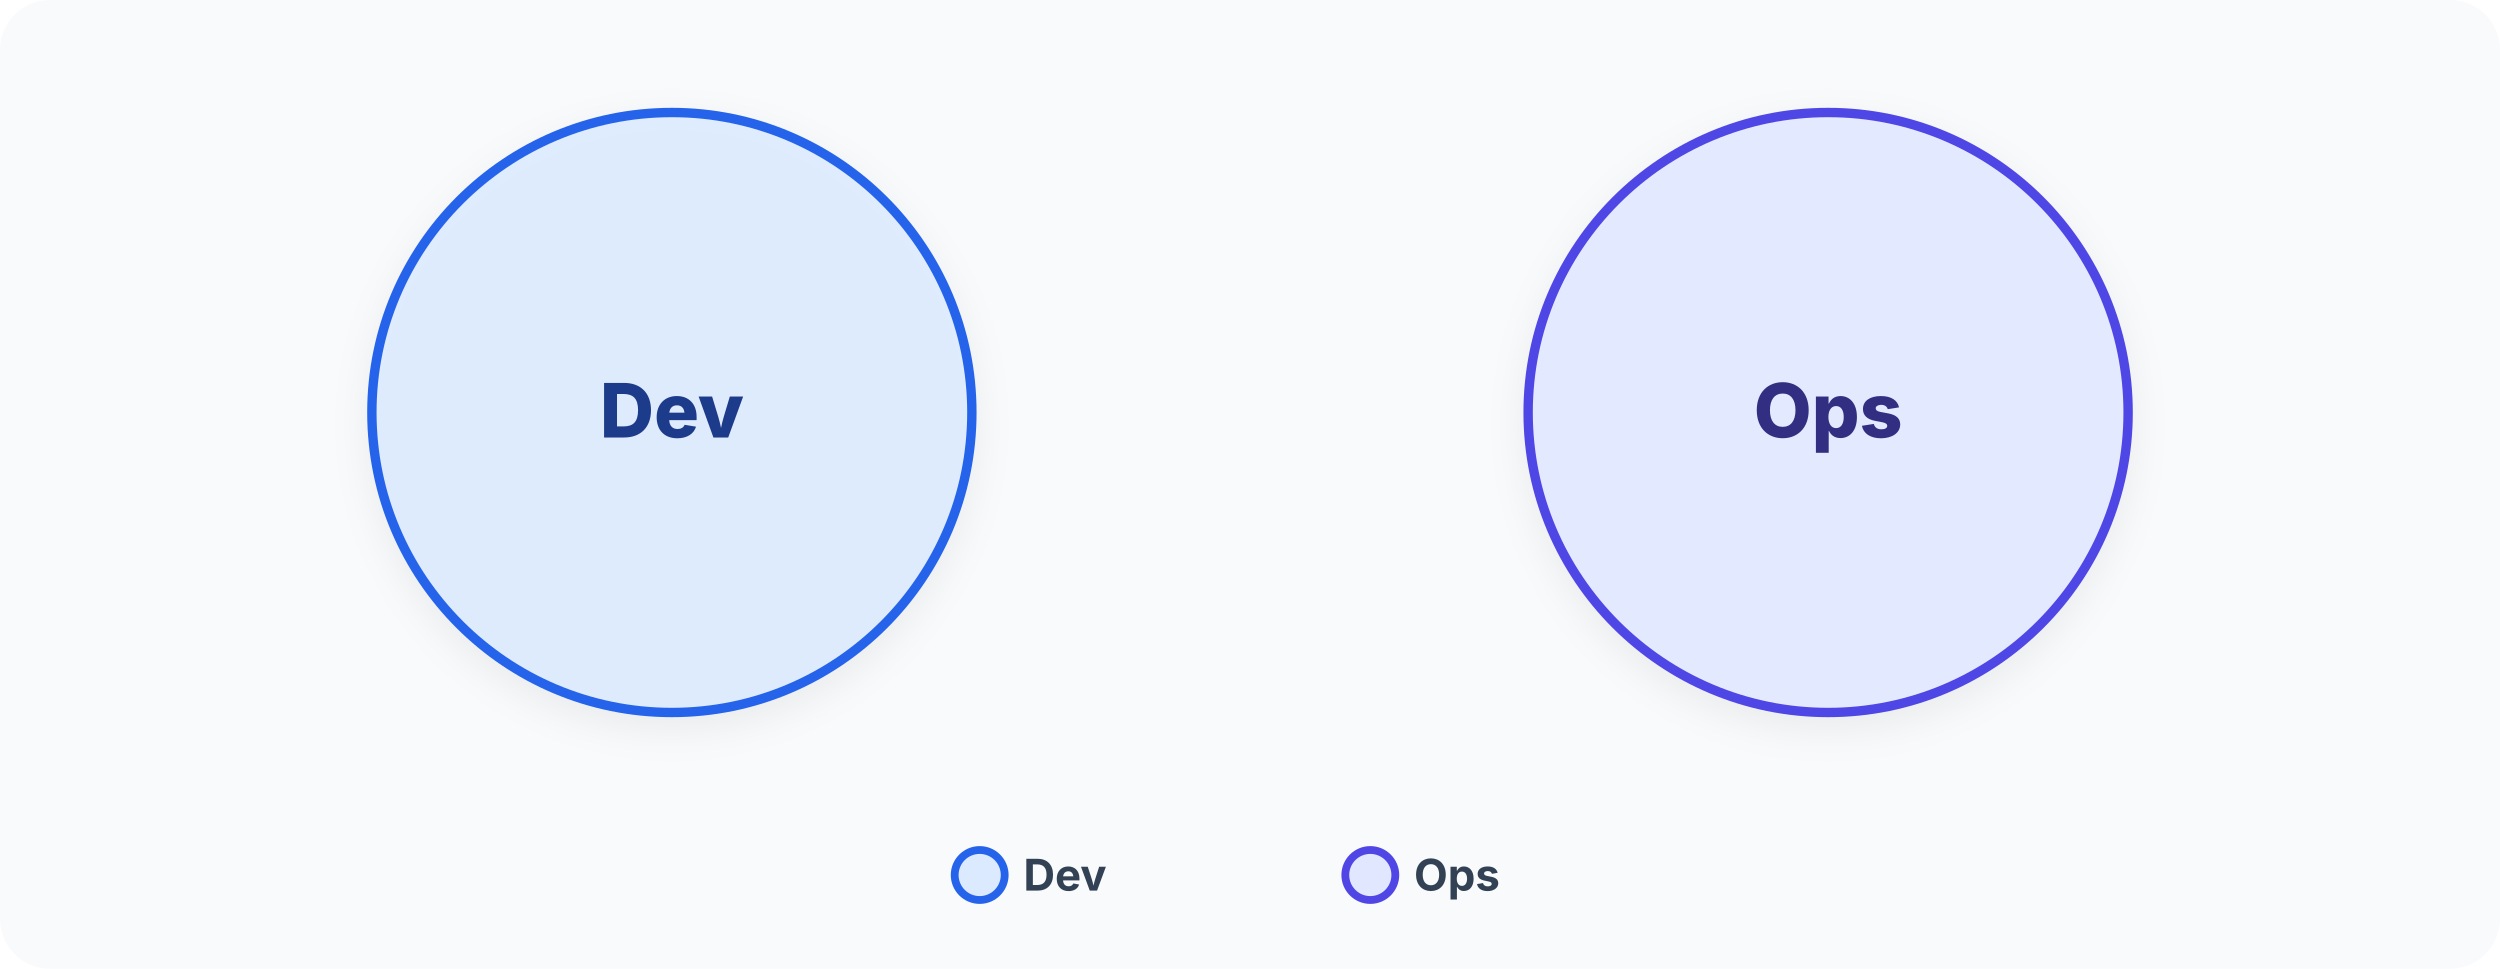
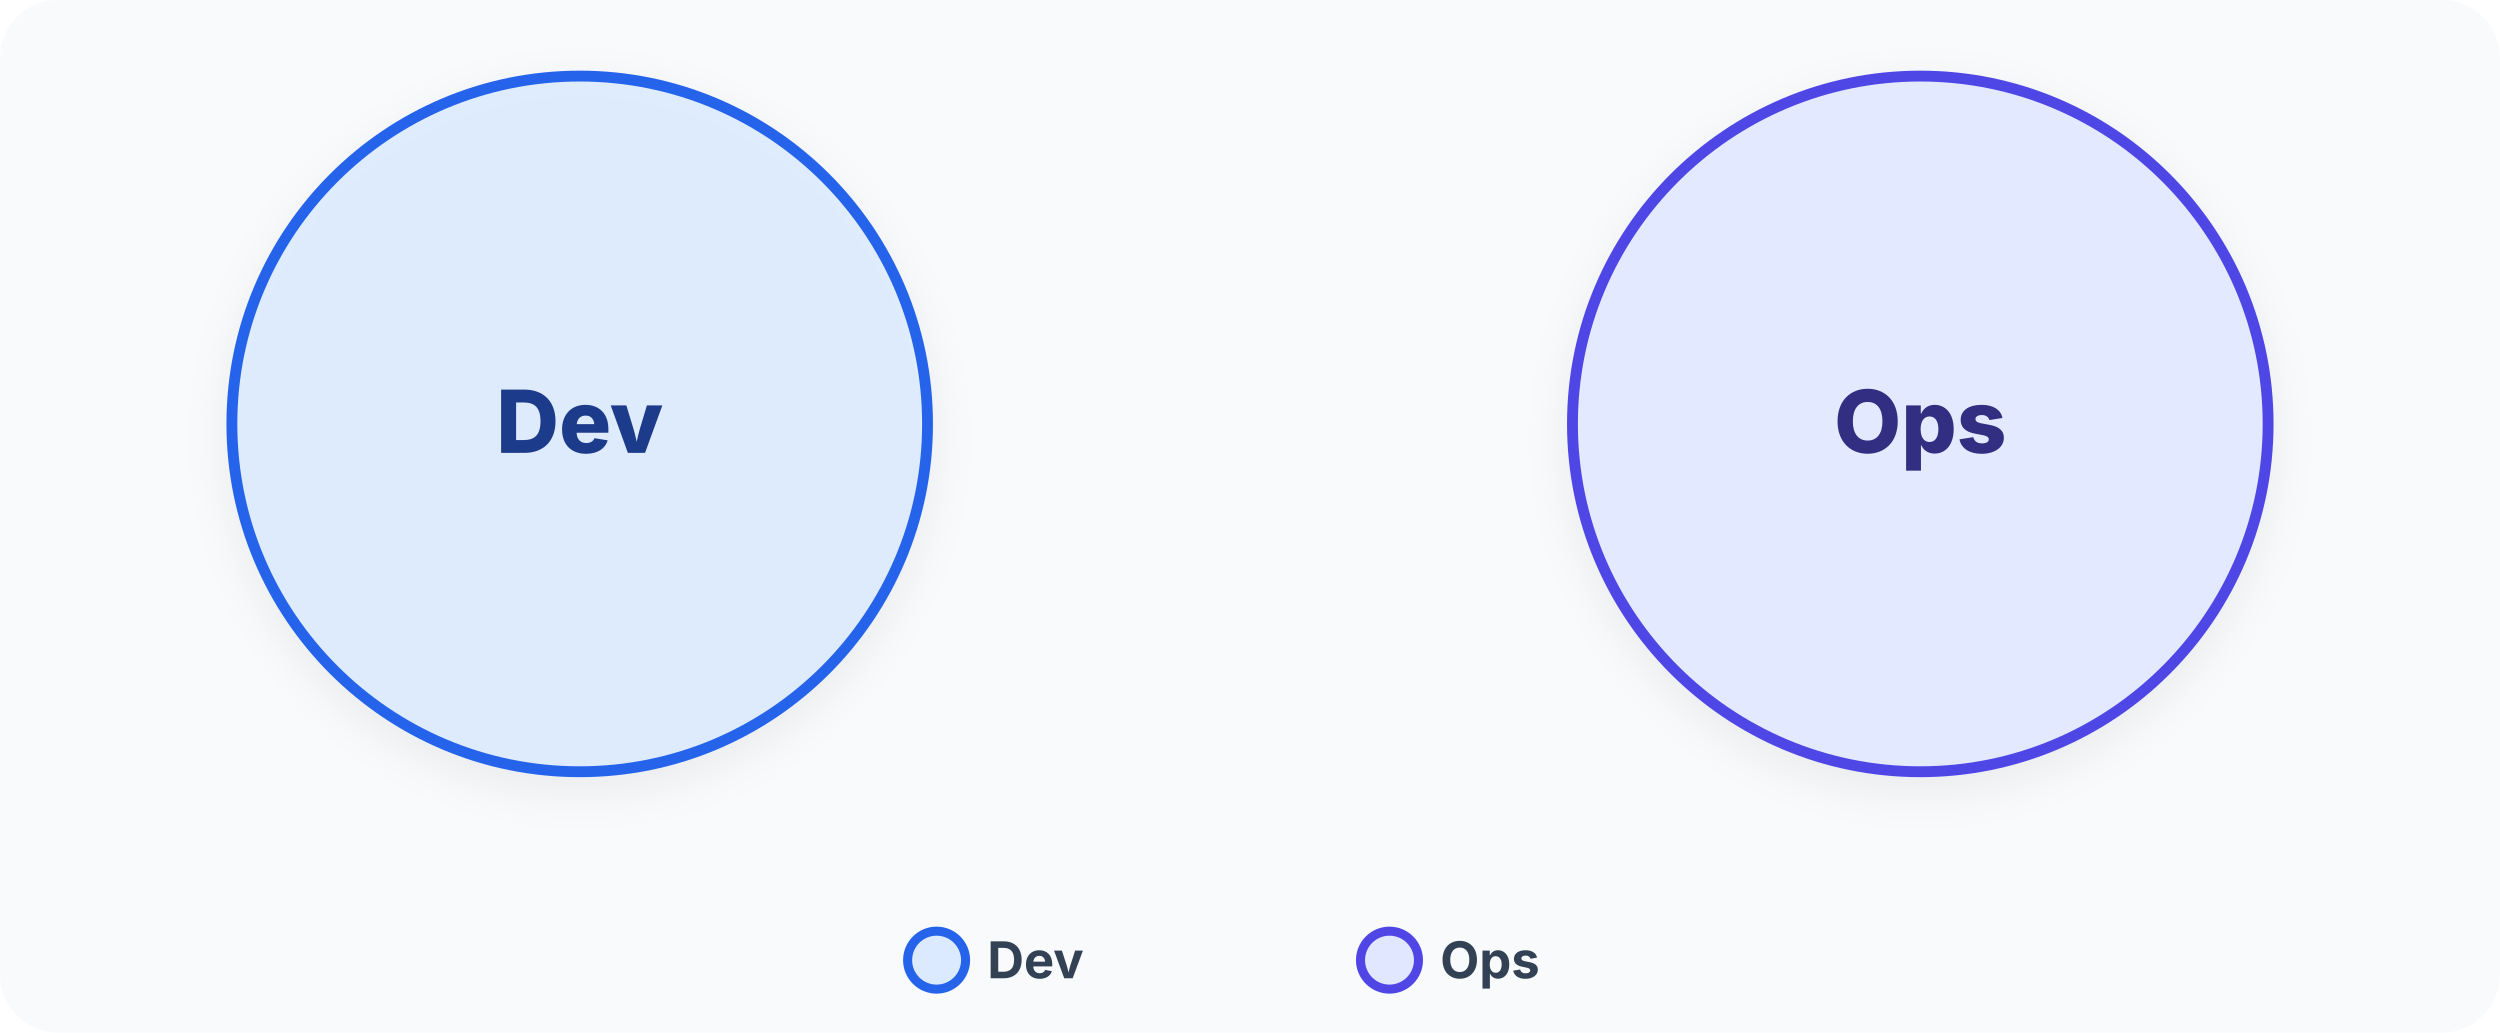
- <svg xmlns="http://www.w3.org/2000/svg" viewBox="0 0 800 310" width="800" height="310" font-family="'Inter', -apple-system, BlinkMacSystemFont, 'Segoe UI', sans-serif">
+ <svg xmlns="http://www.w3.org/2000/svg" viewBox="55 15 690 285" width="690" height="285" font-family="'Inter', -apple-system, BlinkMacSystemFont, 'Segoe UI', sans-serif">
  <defs>
    <filter id="tpShadow" x="-10%" y="-10%" width="120%" height="125%">
      <feDropShadow dx="0" dy="4" stdDeviation="6" flood-color="#0f172a" flood-opacity="0.07" />
    </filter>
  </defs>
-   <rect width="800" height="310" rx="16" fill="#f8fafc" />
+   <rect x="55" y="15" width="690" height="285" rx="16" fill="#f8fafc" />
  <g filter="url(#tpShadow)">
    <circle cx="215" cy="132" r="96" fill="#dbeafe" fill-opacity="0.85" stroke="#2563eb" stroke-width="3" />
    <text x="215" y="140" font-size="24" font-weight="800" fill="#1e3a8a" text-anchor="middle">Dev</text>
    <circle cx="585" cy="132" r="96" fill="#e0e7ff" fill-opacity="0.85" stroke="#4f46e5" stroke-width="3" />
    <text x="585" y="140" font-size="24" font-weight="800" fill="#312e81" text-anchor="middle">Ops</text>
  </g>
  <g>
    <circle cx="313.5" cy="280" r="8" fill="#dbeafe" stroke="#2563eb" stroke-width="2.5" />
    <text x="327.5" y="285" font-size="14" font-weight="700" fill="#334155">Dev</text>
    <circle cx="438.5" cy="280" r="8" fill="#e0e7ff" stroke="#4f46e5" stroke-width="2.5" />
    <text x="452.5" y="285" font-size="14" font-weight="700" fill="#334155">Ops</text>
  </g>
</svg>
